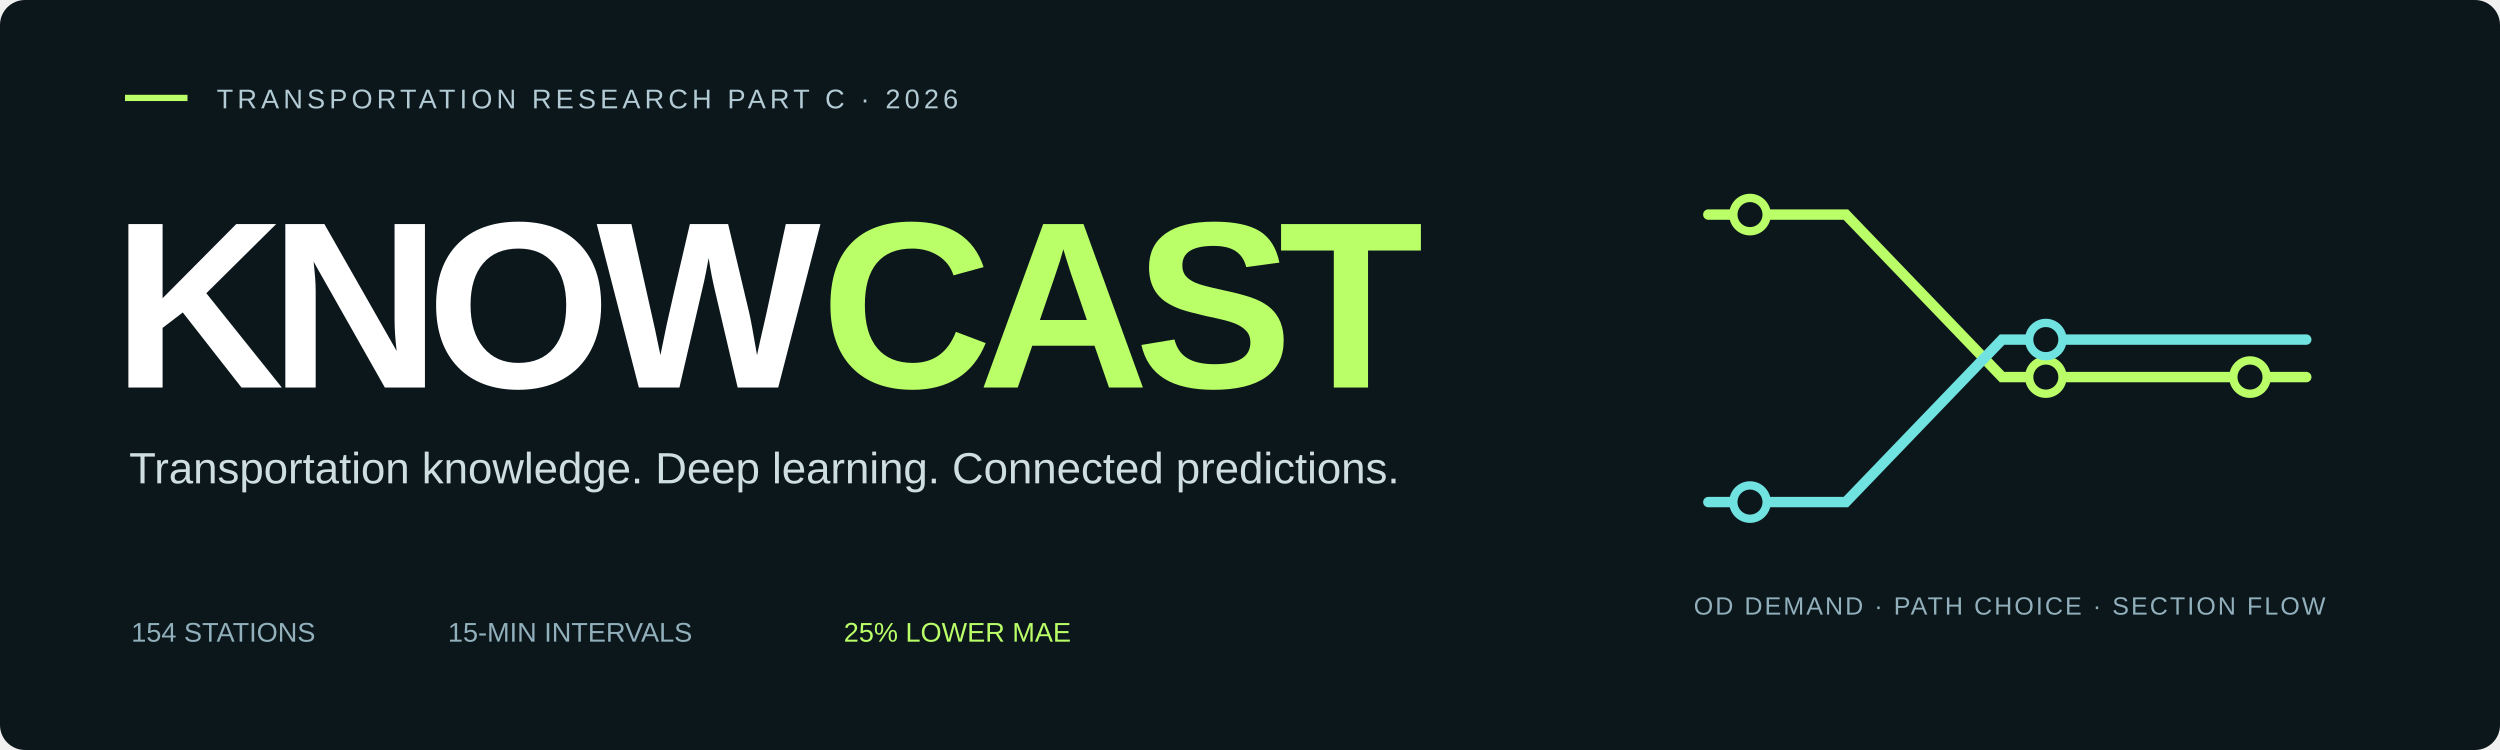
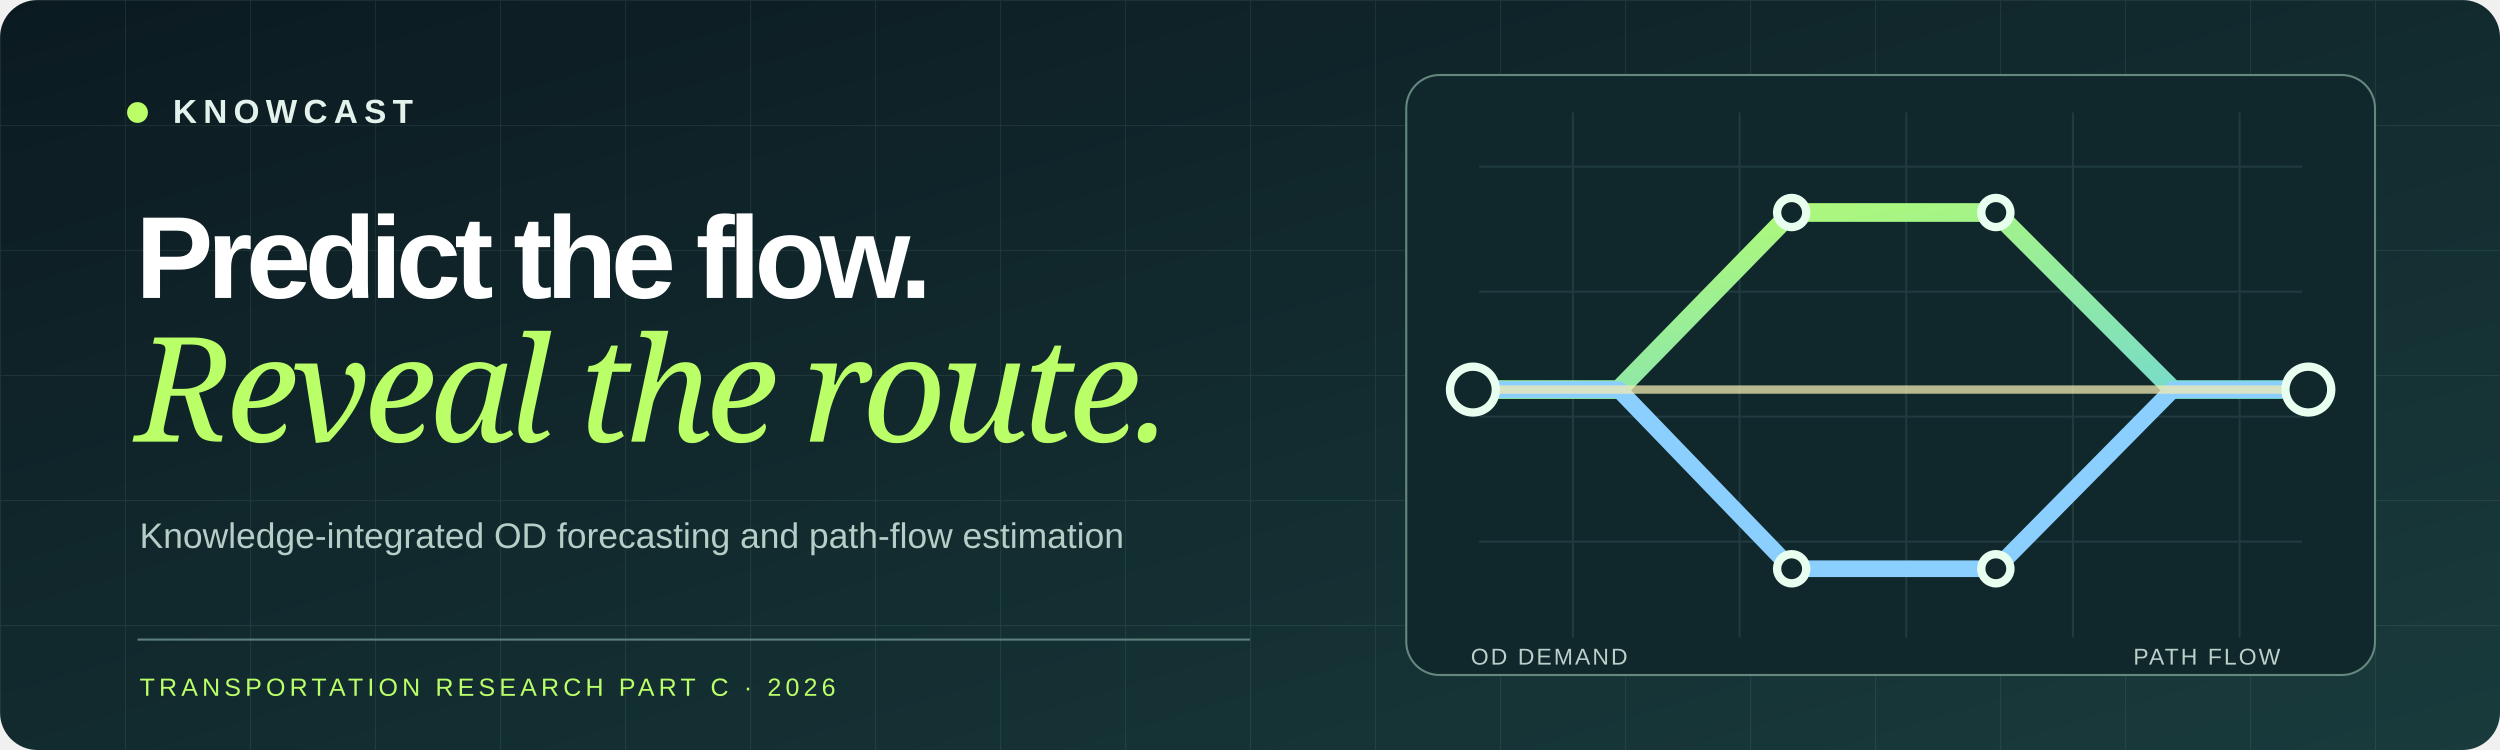
- <svg xmlns="http://www.w3.org/2000/svg" width="1200" height="360" viewBox="0 0 1200 360" role="img" aria-labelledby="t d">
-   <rect width="1200" height="360" rx="12" fill="#0c171c" />
-   <path d="M60 47h30" stroke="#baff68" stroke-width="3" />
-   <text x="104" y="52" fill="#b3cbd4" font-family="Arial,sans-serif" font-size="13" letter-spacing="2">TRANSPORTATION RESEARCH PART C · 2026</text>
-   <text x="54" y="186" fill="white" font-family="Arial,sans-serif" font-size="114" font-weight="bold" letter-spacing="-7">KNOW<tspan fill="#baff68">CAST</tspan>
-   </text>
-   <text x="62" y="232" fill="#cfdee3" font-family="Arial,sans-serif" font-size="21">Transportation knowledge. Deep learning. Connected predictions.</text>
-   <g font-family="Arial,sans-serif" font-size="13">
-     <text x="63" y="308" fill="#91b0bc">154 STATIONS</text>
-     <text x="215" y="308" fill="#91b0bc">15-MIN INTERVALS</text>
-     <text x="405" y="308" fill="#baff68">25% LOWER MAE</text>
+ <svg xmlns="http://www.w3.org/2000/svg" width="1200" height="360" viewBox="0 0 1200 360" role="img" aria-labelledby="title desc">
+   <defs>
+     <linearGradient id="bg" x2="1" y2="1">
+       <stop stop-color="#0b1a21" />
+       <stop offset="1" stop-color="#193b3c" />
+     </linearGradient>
+     <linearGradient id="rail" x2="1" y2="1">
+       <stop stop-color="#baff68" />
+       <stop offset="1" stop-color="#72d9d1" />
+     </linearGradient>
+     <pattern id="grid" width="60" height="60" patternUnits="userSpaceOnUse">
+       <path d="M60 0H0V60" fill="none" stroke="#86b6a6" stroke-opacity=".12" />
+     </pattern>
+   </defs>
+   <rect width="1200" height="360" rx="18" fill="url(#bg)" />
+   <rect width="1200" height="360" rx="18" fill="url(#grid)" />
+   <circle cx="66" cy="54" r="5" fill="#baff68" />
+   <text x="83" y="59" fill="#e4f2ec" font-family="Arial,sans-serif" font-size="16" font-weight="bold" letter-spacing="3">KNOWCAST</text>
+   <text x="65" y="143" fill="#ffffff" font-family="Arial,sans-serif" font-size="56" font-weight="bold" letter-spacing="-3">Predict the flow.</text>
+   <text x="65" y="212" fill="#baff68" font-family="Georgia,serif" font-size="70" font-style="italic" letter-spacing="-3">Reveal the route.</text>
+   <text x="67" y="263" fill="#b5cec7" font-family="Arial,sans-serif" font-size="17">Knowledge-integrated OD forecasting and path-flow estimation</text>
+   <path d="M66 307H600" stroke="#5d807d" />
+   <text x="67" y="334" fill="#baff68" font-family="Arial,sans-serif" font-size="12" letter-spacing="2">TRANSPORTATION RESEARCH PART C · 2026</text>
+   <g transform="translate(675 36)">
+     <rect width="465" height="288" rx="16" fill="#10272c" stroke="#64877e" />
+     <path d="M35 44H430M35 104H430M35 164H430M35 224H430M80 18V270M160 18V270M240 18V270M320 18V270M400 18V270" fill="none" stroke="#6b9f9a" stroke-opacity=".17" />
+     <path d="M32 151H102L185 66H283L368 151H433" fill="none" stroke="url(#rail)" stroke-width="9" stroke-linecap="round" stroke-linejoin="round" />
+     <path d="M32 151H102L185 237H283L368 151H433" fill="none" stroke="#8bcfff" stroke-width="8" stroke-linecap="round" stroke-linejoin="round" />
+     <path d="M32 151H433" fill="none" stroke="#f1e9b1" stroke-opacity=".75" stroke-width="4" stroke-linecap="round" />
+     <g fill="#10272c" stroke="#e8fff0" stroke-width="4">
+       <circle cx="32" cy="151" r="11" />
+       <circle cx="185" cy="66" r="7" />
+       <circle cx="185" cy="237" r="7" />
+       <circle cx="283" cy="66" r="7" />
+       <circle cx="283" cy="237" r="7" />
+       <circle cx="433" cy="151" r="11" />
+     </g>
+     <text x="31" y="283" fill="#bad1ca" font-family="Arial,sans-serif" font-size="11" letter-spacing="1">OD DEMAND</text>
+     <text x="349" y="283" fill="#bad1ca" font-family="Arial,sans-serif" font-size="11" letter-spacing="1">PATH FLOW</text>
  </g>
-   <g fill="none" stroke-width="5" stroke-linecap="round">
-     <path d="M820 103h66l75 78h146" stroke="#baff68" />
-     <path d="M820 241h66l75-78h146" stroke="#70e2e0" />
-   </g>
-   <g fill="#0c171c" stroke-width="4">
-     <circle cx="840" cy="103" r="8" stroke="#baff68" />
-     <circle cx="982" cy="181" r="8" stroke="#baff68" />
-     <circle cx="1080" cy="181" r="8" stroke="#baff68" />
-     <circle cx="840" cy="241" r="8" stroke="#70e2e0" />
-     <circle cx="982" cy="163" r="8" stroke="#70e2e0" />
-   </g>
-   <text x="813" y="295" fill="#91b0bc" font-family="Arial,sans-serif" font-size="12" letter-spacing="1">OD DEMAND · PATH CHOICE · SECTION FLOW</text>
</svg>
